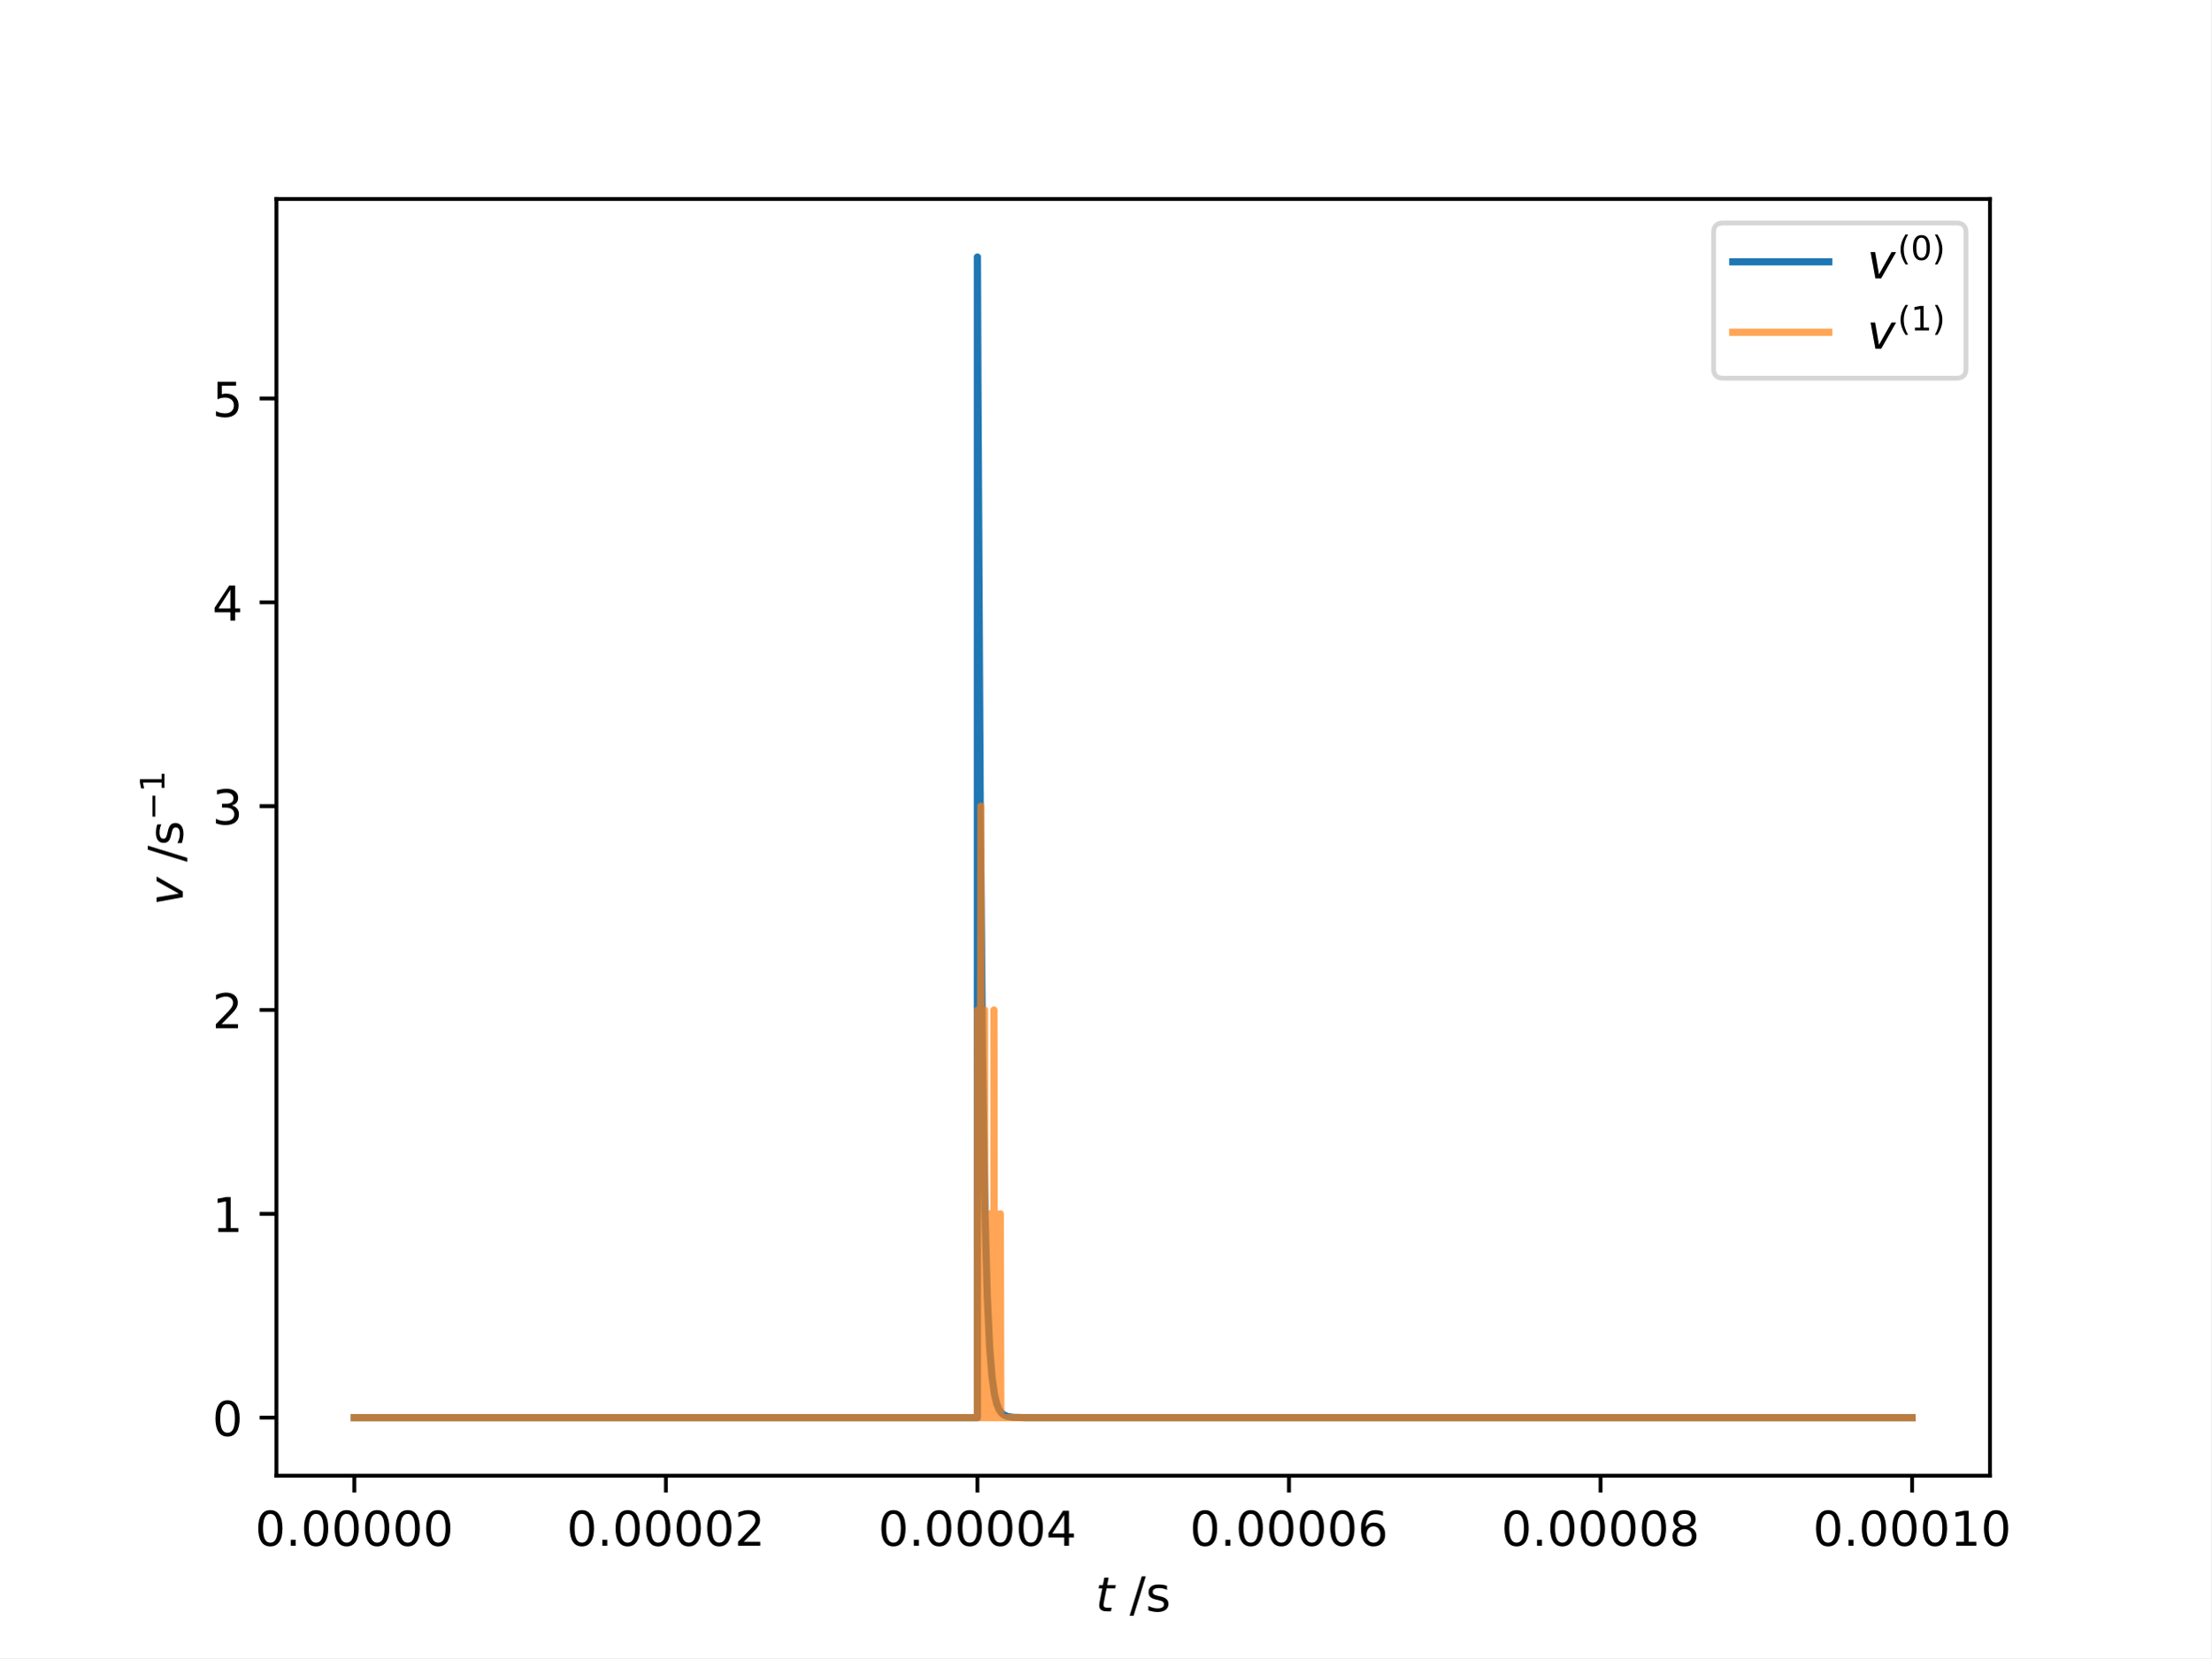
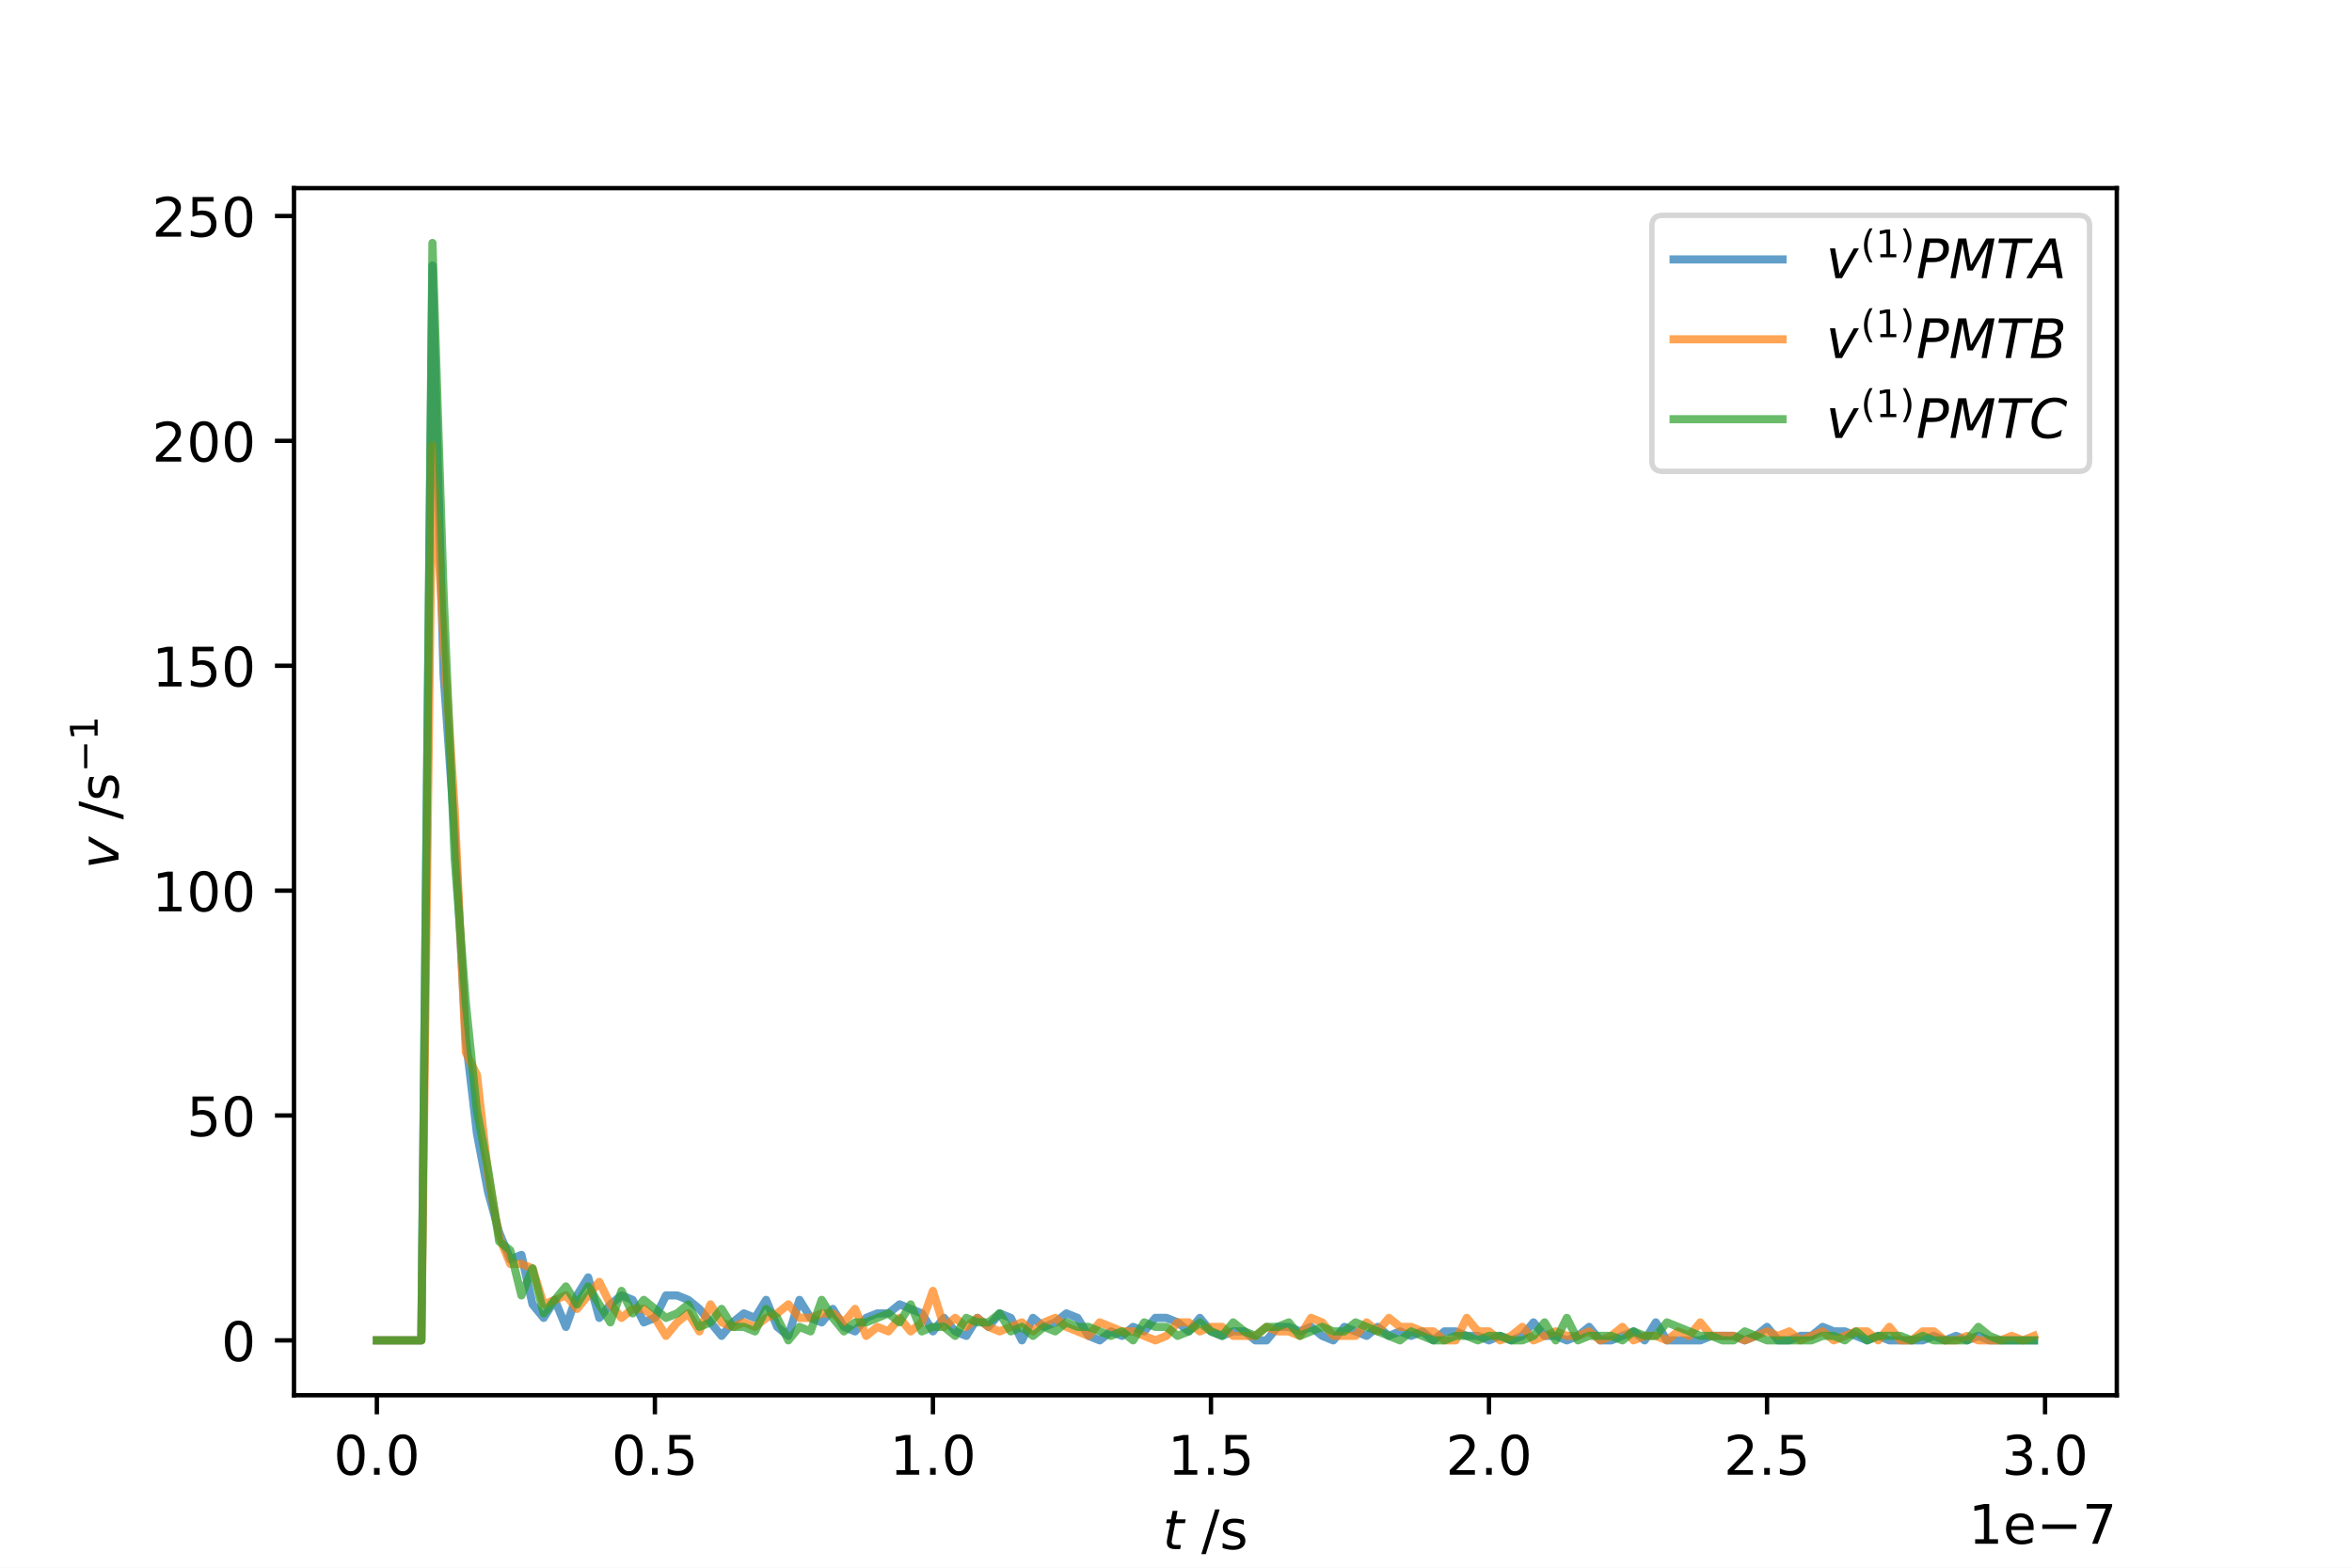
- <svg xmlns="http://www.w3.org/2000/svg" xmlns:xlink="http://www.w3.org/1999/xlink" width="460.8pt" height="345.6pt" viewBox="0 0 460.8 345.6" version="1.1">
+ <svg xmlns="http://www.w3.org/2000/svg" xmlns:xlink="http://www.w3.org/1999/xlink" width="432pt" height="288pt" viewBox="0 0 432 288" version="1.1">
  <defs>
    <style type="text/css">*{stroke-linejoin: round; stroke-linecap: butt}</style>
  </defs>
  <g id="figure_1">
    <g id="patch_1">
-       <path d="M 0 345.6  L 460.8 345.6  L 460.8 0  L 0 0  z " style="fill: #ffffff" />
+       <path d="M 0 288  L 432 288  L 432 0  L 0 0  z " style="fill: #ffffff" />
    </g>
    <g id="axes_1">
      <g id="patch_2">
-         <path d="M 57.6 307.584  L 414.72 307.584  L 414.72 41.472  L 57.6 41.472  z " style="fill: #ffffff" />
+         <path d="M 54 256.32  L 388.8 256.32  L 388.8 34.56  L 54 34.56  z " style="fill: #ffffff" />
      </g>
      <g id="matplotlib.axis_1">
        <g id="xtick_1">
          <g id="line2d_1">
            <defs>
-               <path id="m99e2ef62c1" d="M 0 0  L 0 3.5  " style="stroke: #000000; stroke-width: 0.8" />
-             </defs>
-             <g>
-               <use xlink:href="#m99e2ef62c1" x="73.833" y="307.584" style="stroke: #000000; stroke-width: 0.8" />
+               <path id="m3e3853ee63" d="M 0 0  L 0 3.5  " style="stroke: #000000; stroke-width: 0.8" />
+             </defs>
+             <g>
+               <use xlink:href="#m3e3853ee63" x="69.218" y="256.32" style="stroke: #000000; stroke-width: 0.8" />
            </g>
          </g>
          <g id="text_1">
-             <g transform="translate(53.15617 322.1824) scale(0.1 -0.1)">
+             <g transform="translate(61.26662 270.9184) scale(0.1 -0.1)">
              <defs>
                <path id="DejaVuSans-30" d="M 2034 4250  Q 1547 4250 1301 3770  Q 1056 3291 1056 2328  Q 1056 1369 1301 889  Q 1547 409 2034 409  Q 2525 409 2770 889  Q 3016 1369 3016 2328  Q 3016 3291 2770 3770  Q 2525 4250 2034 4250  z M 2034 4750  Q 2819 4750 3233 4129  Q 3647 3509 3647 2328  Q 3647 1150 3233 529  Q 2819 -91 2034 -91  Q 1250 -91 836 529  Q 422 1150 422 2328  Q 422 3509 836 4129  Q 1250 4750 2034 4750  z " transform="scale(0.015625)" />
                <path id="DejaVuSans-2e" d="M 684 794  L 1344 794  L 1344 0  L 684 0  L 684 794  z " transform="scale(0.015625)" />
              </defs>
              <use xlink:href="#DejaVuSans-30" />
-               <use xlink:href="#DejaVuSans-2e" x="63.623" />
-               <use xlink:href="#DejaVuSans-30" x="95.41" />
-               <use xlink:href="#DejaVuSans-30" x="159.033" />
-               <use xlink:href="#DejaVuSans-30" x="222.656" />
-               <use xlink:href="#DejaVuSans-30" x="286.279" />
-               <use xlink:href="#DejaVuSans-30" x="349.902" />
+               <use xlink:href="#DejaVuSans-2e" transform="translate(63.62305 0)" />
+               <use xlink:href="#DejaVuSans-30" transform="translate(95.41016 0)" />
            </g>
          </g>
        </g>
        <g id="xtick_2">
          <g id="line2d_2">
            <g>
-               <use xlink:href="#m99e2ef62c1" x="138.765" y="307.584" style="stroke: #000000; stroke-width: 0.8" />
+               <use xlink:href="#m3e3853ee63" x="120.286" y="256.32" style="stroke: #000000; stroke-width: 0.8" />
            </g>
          </g>
          <g id="text_2">
-             <g transform="translate(118.0884 322.1824) scale(0.1 -0.1)">
-               <defs>
-                 <path id="DejaVuSans-32" d="M 1228 531  L 3431 531  L 3431 0  L 469 0  L 469 531  Q 828 903 1448 1529  Q 2069 2156 2228 2338  Q 2531 2678 2651 2914  Q 2772 3150 2772 3378  Q 2772 3750 2511 3984  Q 2250 4219 1831 4219  Q 1534 4219 1204 4116  Q 875 4013 500 3803  L 500 4441  Q 881 4594 1212 4672  Q 1544 4750 1819 4750  Q 2544 4750 2975 4387  Q 3406 4025 3406 3419  Q 3406 3131 3298 2873  Q 3191 2616 2906 2266  Q 2828 2175 2409 1742  Q 1991 1309 1228 531  z " transform="scale(0.015625)" />
+             <g transform="translate(112.3343 270.9184) scale(0.1 -0.1)">
+               <defs>
+                 <path id="DejaVuSans-35" d="M 691 4666  L 3169 4666  L 3169 4134  L 1269 4134  L 1269 2991  Q 1406 3038 1543 3061  Q 1681 3084 1819 3084  Q 2600 3084 3056 2656  Q 3513 2228 3513 1497  Q 3513 744 3044 326  Q 2575 -91 1722 -91  Q 1428 -91 1123 -41  Q 819 9 494 109  L 494 744  Q 775 591 1075 516  Q 1375 441 1709 441  Q 2250 441 2565 725  Q 2881 1009 2881 1497  Q 2881 1984 2565 2268  Q 2250 2553 1709 2553  Q 1456 2553 1204 2497  Q 953 2441 691 2322  L 691 4666  z " transform="scale(0.015625)" />
              </defs>
              <use xlink:href="#DejaVuSans-30" />
-               <use xlink:href="#DejaVuSans-2e" x="63.623" />
-               <use xlink:href="#DejaVuSans-30" x="95.41" />
-               <use xlink:href="#DejaVuSans-30" x="159.033" />
-               <use xlink:href="#DejaVuSans-30" x="222.656" />
-               <use xlink:href="#DejaVuSans-30" x="286.279" />
-               <use xlink:href="#DejaVuSans-32" x="349.902" />
+               <use xlink:href="#DejaVuSans-2e" transform="translate(63.62305 0)" />
+               <use xlink:href="#DejaVuSans-35" transform="translate(95.41016 0)" />
            </g>
          </g>
        </g>
        <g id="xtick_3">
          <g id="line2d_3">
            <g>
-               <use xlink:href="#m99e2ef62c1" x="203.697" y="307.584" style="stroke: #000000; stroke-width: 0.8" />
+               <use xlink:href="#m3e3853ee63" x="171.354" y="256.32" style="stroke: #000000; stroke-width: 0.8" />
            </g>
          </g>
          <g id="text_3">
-             <g transform="translate(183.0206 322.1824) scale(0.1 -0.1)">
-               <defs>
-                 <path id="DejaVuSans-34" d="M 2419 4116  L 825 1625  L 2419 1625  L 2419 4116  z M 2253 4666  L 3047 4666  L 3047 1625  L 3713 1625  L 3713 1100  L 3047 1100  L 3047 0  L 2419 0  L 2419 1100  L 313 1100  L 313 1709  L 2253 4666  z " transform="scale(0.015625)" />
-               </defs>
-               <use xlink:href="#DejaVuSans-30" />
-               <use xlink:href="#DejaVuSans-2e" x="63.623" />
-               <use xlink:href="#DejaVuSans-30" x="95.41" />
-               <use xlink:href="#DejaVuSans-30" x="159.033" />
-               <use xlink:href="#DejaVuSans-30" x="222.656" />
-               <use xlink:href="#DejaVuSans-30" x="286.279" />
-               <use xlink:href="#DejaVuSans-34" x="349.902" />
+             <g transform="translate(163.4021 270.9184) scale(0.1 -0.1)">
+               <defs>
+                 <path id="DejaVuSans-31" d="M 794 531  L 1825 531  L 1825 4091  L 703 3866  L 703 4441  L 1819 4666  L 2450 4666  L 2450 531  L 3481 531  L 3481 0  L 794 0  L 794 531  z " transform="scale(0.015625)" />
+               </defs>
+               <use xlink:href="#DejaVuSans-31" />
+               <use xlink:href="#DejaVuSans-2e" transform="translate(63.62305 0)" />
+               <use xlink:href="#DejaVuSans-30" transform="translate(95.41016 0)" />
            </g>
          </g>
        </g>
        <g id="xtick_4">
          <g id="line2d_4">
            <g>
-               <use xlink:href="#m99e2ef62c1" x="268.629" y="307.584" style="stroke: #000000; stroke-width: 0.8" />
+               <use xlink:href="#m3e3853ee63" x="222.421" y="256.32" style="stroke: #000000; stroke-width: 0.8" />
            </g>
          </g>
          <g id="text_4">
-             <g transform="translate(247.9528 322.1824) scale(0.1 -0.1)">
-               <defs>
-                 <path id="DejaVuSans-36" d="M 2113 2584  Q 1688 2584 1439 2293  Q 1191 2003 1191 1497  Q 1191 994 1439 701  Q 1688 409 2113 409  Q 2538 409 2786 701  Q 3034 994 3034 1497  Q 3034 2003 2786 2293  Q 2538 2584 2113 2584  z M 3366 4563  L 3366 3988  Q 3128 4100 2886 4159  Q 2644 4219 2406 4219  Q 1781 4219 1451 3797  Q 1122 3375 1075 2522  Q 1259 2794 1537 2939  Q 1816 3084 2150 3084  Q 2853 3084 3261 2657  Q 3669 2231 3669 1497  Q 3669 778 3244 343  Q 2819 -91 2113 -91  Q 1303 -91 875 529  Q 447 1150 447 2328  Q 447 3434 972 4092  Q 1497 4750 2381 4750  Q 2619 4750 2861 4703  Q 3103 4656 3366 4563  z " transform="scale(0.015625)" />
-               </defs>
-               <use xlink:href="#DejaVuSans-30" />
-               <use xlink:href="#DejaVuSans-2e" x="63.623" />
-               <use xlink:href="#DejaVuSans-30" x="95.41" />
-               <use xlink:href="#DejaVuSans-30" x="159.033" />
-               <use xlink:href="#DejaVuSans-30" x="222.656" />
-               <use xlink:href="#DejaVuSans-30" x="286.279" />
-               <use xlink:href="#DejaVuSans-36" x="349.902" />
+             <g transform="translate(214.4698 270.9184) scale(0.1 -0.1)">
+               <use xlink:href="#DejaVuSans-31" />
+               <use xlink:href="#DejaVuSans-2e" transform="translate(63.62305 0)" />
+               <use xlink:href="#DejaVuSans-35" transform="translate(95.41016 0)" />
            </g>
          </g>
        </g>
        <g id="xtick_5">
          <g id="line2d_5">
            <g>
-               <use xlink:href="#m99e2ef62c1" x="333.562" y="307.584" style="stroke: #000000; stroke-width: 0.8" />
+               <use xlink:href="#m3e3853ee63" x="273.489" y="256.32" style="stroke: #000000; stroke-width: 0.8" />
            </g>
          </g>
          <g id="text_5">
-             <g transform="translate(312.885 322.1824) scale(0.1 -0.1)">
-               <defs>
-                 <path id="DejaVuSans-38" d="M 2034 2216  Q 1584 2216 1326 1975  Q 1069 1734 1069 1313  Q 1069 891 1326 650  Q 1584 409 2034 409  Q 2484 409 2743 651  Q 3003 894 3003 1313  Q 3003 1734 2745 1975  Q 2488 2216 2034 2216  z M 1403 2484  Q 997 2584 770 2862  Q 544 3141 544 3541  Q 544 4100 942 4425  Q 1341 4750 2034 4750  Q 2731 4750 3128 4425  Q 3525 4100 3525 3541  Q 3525 3141 3298 2862  Q 3072 2584 2669 2484  Q 3125 2378 3379 2068  Q 3634 1759 3634 1313  Q 3634 634 3220 271  Q 2806 -91 2034 -91  Q 1263 -91 848 271  Q 434 634 434 1313  Q 434 1759 690 2068  Q 947 2378 1403 2484  z M 1172 3481  Q 1172 3119 1398 2916  Q 1625 2713 2034 2713  Q 2441 2713 2670 2916  Q 2900 3119 2900 3481  Q 2900 3844 2670 4047  Q 2441 4250 2034 4250  Q 1625 4250 1398 4047  Q 1172 3844 1172 3481  z " transform="scale(0.015625)" />
-               </defs>
-               <use xlink:href="#DejaVuSans-30" />
-               <use xlink:href="#DejaVuSans-2e" x="63.623" />
-               <use xlink:href="#DejaVuSans-30" x="95.41" />
-               <use xlink:href="#DejaVuSans-30" x="159.033" />
-               <use xlink:href="#DejaVuSans-30" x="222.656" />
-               <use xlink:href="#DejaVuSans-30" x="286.279" />
-               <use xlink:href="#DejaVuSans-38" x="349.902" />
+             <g transform="translate(265.5375 270.9184) scale(0.1 -0.1)">
+               <defs>
+                 <path id="DejaVuSans-32" d="M 1228 531  L 3431 531  L 3431 0  L 469 0  L 469 531  Q 828 903 1448 1529  Q 2069 2156 2228 2338  Q 2531 2678 2651 2914  Q 2772 3150 2772 3378  Q 2772 3750 2511 3984  Q 2250 4219 1831 4219  Q 1534 4219 1204 4116  Q 875 4013 500 3803  L 500 4441  Q 881 4594 1212 4672  Q 1544 4750 1819 4750  Q 2544 4750 2975 4387  Q 3406 4025 3406 3419  Q 3406 3131 3298 2873  Q 3191 2616 2906 2266  Q 2828 2175 2409 1742  Q 1991 1309 1228 531  z " transform="scale(0.015625)" />
+               </defs>
+               <use xlink:href="#DejaVuSans-32" />
+               <use xlink:href="#DejaVuSans-2e" transform="translate(63.62305 0)" />
+               <use xlink:href="#DejaVuSans-30" transform="translate(95.41016 0)" />
            </g>
          </g>
        </g>
        <g id="xtick_6">
          <g id="line2d_6">
            <g>
-               <use xlink:href="#m99e2ef62c1" x="398.494" y="307.584" style="stroke: #000000; stroke-width: 0.8" />
+               <use xlink:href="#m3e3853ee63" x="324.557" y="256.32" style="stroke: #000000; stroke-width: 0.8" />
            </g>
          </g>
          <g id="text_6">
-             <g transform="translate(377.8172 322.1824) scale(0.1 -0.1)">
-               <defs>
-                 <path id="DejaVuSans-31" d="M 794 531  L 1825 531  L 1825 4091  L 703 3866  L 703 4441  L 1819 4666  L 2450 4666  L 2450 531  L 3481 531  L 3481 0  L 794 0  L 794 531  z " transform="scale(0.015625)" />
-               </defs>
-               <use xlink:href="#DejaVuSans-30" />
-               <use xlink:href="#DejaVuSans-2e" x="63.623" />
-               <use xlink:href="#DejaVuSans-30" x="95.41" />
-               <use xlink:href="#DejaVuSans-30" x="159.033" />
-               <use xlink:href="#DejaVuSans-30" x="222.656" />
-               <use xlink:href="#DejaVuSans-31" x="286.279" />
-               <use xlink:href="#DejaVuSans-30" x="349.902" />
-             </g>
-           </g>
-         </g>
-         <g id="text_7">
-           <g transform="translate(228.31 335.8606) scale(0.1 -0.1)">
+             <g transform="translate(316.6052 270.9184) scale(0.1 -0.1)">
+               <use xlink:href="#DejaVuSans-32" />
+               <use xlink:href="#DejaVuSans-2e" transform="translate(63.62305 0)" />
+               <use xlink:href="#DejaVuSans-35" transform="translate(95.41016 0)" />
+             </g>
+           </g>
+         </g>
+         <g id="xtick_7">
+           <g id="line2d_7">
+             <g>
+               <use xlink:href="#m3e3853ee63" x="375.625" y="256.32" style="stroke: #000000; stroke-width: 0.8" />
+             </g>
+           </g>
+           <g id="text_7">
+             <g transform="translate(367.673 270.9184) scale(0.1 -0.1)">
+               <defs>
+                 <path id="DejaVuSans-33" d="M 2597 2516  Q 3050 2419 3304 2112  Q 3559 1806 3559 1356  Q 3559 666 3084 287  Q 2609 -91 1734 -91  Q 1441 -91 1130 -33  Q 819 25 488 141  L 488 750  Q 750 597 1062 519  Q 1375 441 1716 441  Q 2309 441 2620 675  Q 2931 909 2931 1356  Q 2931 1769 2642 2001  Q 2353 2234 1838 2234  L 1294 2234  L 1294 2753  L 1863 2753  Q 2328 2753 2575 2939  Q 2822 3125 2822 3475  Q 2822 3834 2567 4026  Q 2313 4219 1838 4219  Q 1578 4219 1281 4162  Q 984 4106 628 3988  L 628 4550  Q 988 4650 1302 4700  Q 1616 4750 1894 4750  Q 2613 4750 3031 4423  Q 3450 4097 3450 3541  Q 3450 3153 3228 2886  Q 3006 2619 2597 2516  z " transform="scale(0.015625)" />
+               </defs>
+               <use xlink:href="#DejaVuSans-33" />
+               <use xlink:href="#DejaVuSans-2e" transform="translate(63.62305 0)" />
+               <use xlink:href="#DejaVuSans-30" transform="translate(95.41016 0)" />
+             </g>
+           </g>
+         </g>
+         <g id="text_8">
+           <g transform="translate(213.55 284.5966) scale(0.1 -0.1)">
            <defs>
              <path id="DejaVuSans-Oblique-74" d="M 2706 3500  L 2619 3053  L 1472 3053  L 1100 1153  Q 1081 1047 1072 975  Q 1063 903 1063 863  Q 1063 663 1183 572  Q 1303 481 1569 481  L 2150 481  L 2053 0  L 1503 0  Q 991 0 739 200  Q 488 400 488 806  Q 488 878 497 964  Q 506 1050 525 1153  L 897 3053  L 409 3053  L 500 3500  L 978 3500  L 1172 4494  L 1747 4494  L 1556 3500  L 2706 3500  z " transform="scale(0.015625)" />
              <path id="DejaVuSans-20" transform="scale(0.015625)" />
              <path id="DejaVuSans-2f" d="M 1625 4666  L 2156 4666  L 531 -594  L 0 -594  L 1625 4666  z " transform="scale(0.015625)" />
              <path id="DejaVuSans-73" d="M 2834 3397  L 2834 2853  Q 2591 2978 2328 3040  Q 2066 3103 1784 3103  Q 1356 3103 1142 2972  Q 928 2841 928 2578  Q 928 2378 1081 2264  Q 1234 2150 1697 2047  L 1894 2003  Q 2506 1872 2764 1633  Q 3022 1394 3022 966  Q 3022 478 2636 193  Q 2250 -91 1575 -91  Q 1294 -91 989 -36  Q 684 19 347 128  L 347 722  Q 666 556 975 473  Q 1284 391 1588 391  Q 1994 391 2212 530  Q 2431 669 2431 922  Q 2431 1156 2273 1281  Q 2116 1406 1581 1522  L 1381 1569  Q 847 1681 609 1914  Q 372 2147 372 2553  Q 372 3047 722 3315  Q 1072 3584 1716 3584  Q 2034 3584 2315 3537  Q 2597 3491 2834 3397  z " transform="scale(0.015625)" />
            </defs>
            <use xlink:href="#DejaVuSans-Oblique-74" transform="translate(0 0.09375)" />
            <use xlink:href="#DejaVuSans-20" transform="translate(39.20898 0.09375)" />
            <use xlink:href="#DejaVuSans-2f" transform="translate(70.99609 0.09375)" />
            <use xlink:href="#DejaVuSans-73" transform="translate(104.6875 0.09375)" />
          </g>
        </g>
+         <g id="text_9">
+           <g transform="translate(361.5422 283.5966) scale(0.1 -0.1)">
+             <defs>
+               <path id="DejaVuSans-65" d="M 3597 1894  L 3597 1613  L 953 1613  Q 991 1019 1311 708  Q 1631 397 2203 397  Q 2534 397 2845 478  Q 3156 559 3463 722  L 3463 178  Q 3153 47 2828 -22  Q 2503 -91 2169 -91  Q 1331 -91 842 396  Q 353 884 353 1716  Q 353 2575 817 3079  Q 1281 3584 2069 3584  Q 2775 3584 3186 3129  Q 3597 2675 3597 1894  z M 3022 2063  Q 3016 2534 2758 2815  Q 2500 3097 2075 3097  Q 1594 3097 1305 2825  Q 1016 2553 972 2059  L 3022 2063  z " transform="scale(0.015625)" />
+               <path id="DejaVuSans-2212" d="M 678 2272  L 4684 2272  L 4684 1741  L 678 1741  L 678 2272  z " transform="scale(0.015625)" />
+               <path id="DejaVuSans-37" d="M 525 4666  L 3525 4666  L 3525 4397  L 1831 0  L 1172 0  L 2766 4134  L 525 4134  L 525 4666  z " transform="scale(0.015625)" />
+             </defs>
+             <use xlink:href="#DejaVuSans-31" />
+             <use xlink:href="#DejaVuSans-65" transform="translate(63.62305 0)" />
+             <use xlink:href="#DejaVuSans-2212" transform="translate(125.1465 0)" />
+             <use xlink:href="#DejaVuSans-37" transform="translate(208.9355 0)" />
+           </g>
+         </g>
      </g>
      <g id="matplotlib.axis_2">
        <g id="ytick_1">
-           <g id="line2d_7">
-             <defs>
-               <path id="m02a94d479e" d="M 0 0  L -3.5 0  " style="stroke: #000000; stroke-width: 0.8" />
-             </defs>
-             <g>
-               <use xlink:href="#m02a94d479e" x="57.6" y="295.488" style="stroke: #000000; stroke-width: 0.8" />
-             </g>
-           </g>
-           <g id="text_8">
-             <g transform="translate(44.2375 299.2872) scale(0.1 -0.1)">
+           <g id="line2d_8">
+             <defs>
+               <path id="m2f5e6130ca" d="M 0 0  L -3.5 0  " style="stroke: #000000; stroke-width: 0.8" />
+             </defs>
+             <g>
+               <use xlink:href="#m2f5e6130ca" x="54" y="246.24" style="stroke: #000000; stroke-width: 0.8" />
+             </g>
+           </g>
+           <g id="text_10">
+             <g transform="translate(40.6375 250.0392) scale(0.1 -0.1)">
              <use xlink:href="#DejaVuSans-30" />
            </g>
          </g>
        </g>
        <g id="ytick_2">
-           <g id="line2d_8">
-             <g>
-               <use xlink:href="#m02a94d479e" x="57.6" y="253.001" style="stroke: #000000; stroke-width: 0.8" />
-             </g>
-           </g>
-           <g id="text_9">
-             <g transform="translate(44.2375 256.7998) scale(0.1 -0.1)">
+           <g id="line2d_9">
+             <g>
+               <use xlink:href="#m2f5e6130ca" x="54" y="204.929" style="stroke: #000000; stroke-width: 0.8" />
+             </g>
+           </g>
+           <g id="text_11">
+             <g transform="translate(34.275 208.7277) scale(0.1 -0.1)">
+               <use xlink:href="#DejaVuSans-35" />
+               <use xlink:href="#DejaVuSans-30" transform="translate(63.62305 0)" />
+             </g>
+           </g>
+         </g>
+         <g id="ytick_3">
+           <g id="line2d_10">
+             <g>
+               <use xlink:href="#m2f5e6130ca" x="54" y="163.617" style="stroke: #000000; stroke-width: 0.8" />
+             </g>
+           </g>
+           <g id="text_12">
+             <g transform="translate(27.9125 167.4163) scale(0.1 -0.1)">
              <use xlink:href="#DejaVuSans-31" />
-             </g>
-           </g>
-         </g>
-         <g id="ytick_3">
-           <g id="line2d_9">
-             <g>
-               <use xlink:href="#m02a94d479e" x="57.6" y="210.513" style="stroke: #000000; stroke-width: 0.8" />
-             </g>
-           </g>
-           <g id="text_10">
-             <g transform="translate(44.2375 214.3125) scale(0.1 -0.1)">
+               <use xlink:href="#DejaVuSans-30" transform="translate(63.62305 0)" />
+               <use xlink:href="#DejaVuSans-30" transform="translate(127.2461 0)" />
+             </g>
+           </g>
+         </g>
+         <g id="ytick_4">
+           <g id="line2d_11">
+             <g>
+               <use xlink:href="#m2f5e6130ca" x="54" y="122.306" style="stroke: #000000; stroke-width: 0.8" />
+             </g>
+           </g>
+           <g id="text_13">
+             <g transform="translate(27.9125 126.1048) scale(0.1 -0.1)">
+               <use xlink:href="#DejaVuSans-31" />
+               <use xlink:href="#DejaVuSans-35" transform="translate(63.62305 0)" />
+               <use xlink:href="#DejaVuSans-30" transform="translate(127.2461 0)" />
+             </g>
+           </g>
+         </g>
+         <g id="ytick_5">
+           <g id="line2d_12">
+             <g>
+               <use xlink:href="#m2f5e6130ca" x="54" y="80.994" style="stroke: #000000; stroke-width: 0.8" />
+             </g>
+           </g>
+           <g id="text_14">
+             <g transform="translate(27.9125 84.79332) scale(0.1 -0.1)">
              <use xlink:href="#DejaVuSans-32" />
-             </g>
-           </g>
-         </g>
-         <g id="ytick_4">
-           <g id="line2d_10">
-             <g>
-               <use xlink:href="#m02a94d479e" x="57.6" y="168.026" style="stroke: #000000; stroke-width: 0.8" />
-             </g>
-           </g>
-           <g id="text_11">
-             <g transform="translate(44.2375 171.8251) scale(0.1 -0.1)">
-               <defs>
-                 <path id="DejaVuSans-33" d="M 2597 2516  Q 3050 2419 3304 2112  Q 3559 1806 3559 1356  Q 3559 666 3084 287  Q 2609 -91 1734 -91  Q 1441 -91 1130 -33  Q 819 25 488 141  L 488 750  Q 750 597 1062 519  Q 1375 441 1716 441  Q 2309 441 2620 675  Q 2931 909 2931 1356  Q 2931 1769 2642 2001  Q 2353 2234 1838 2234  L 1294 2234  L 1294 2753  L 1863 2753  Q 2328 2753 2575 2939  Q 2822 3125 2822 3475  Q 2822 3834 2567 4026  Q 2313 4219 1838 4219  Q 1578 4219 1281 4162  Q 984 4106 628 3988  L 628 4550  Q 988 4650 1302 4700  Q 1616 4750 1894 4750  Q 2613 4750 3031 4423  Q 3450 4097 3450 3541  Q 3450 3153 3228 2886  Q 3006 2619 2597 2516  z " transform="scale(0.015625)" />
-               </defs>
-               <use xlink:href="#DejaVuSans-33" />
-             </g>
-           </g>
-         </g>
-         <g id="ytick_5">
-           <g id="line2d_11">
-             <g>
-               <use xlink:href="#m02a94d479e" x="57.6" y="125.538" style="stroke: #000000; stroke-width: 0.8" />
-             </g>
-           </g>
-           <g id="text_12">
-             <g transform="translate(44.2375 129.3377) scale(0.1 -0.1)">
-               <use xlink:href="#DejaVuSans-34" />
+               <use xlink:href="#DejaVuSans-30" transform="translate(63.62305 0)" />
+               <use xlink:href="#DejaVuSans-30" transform="translate(127.2461 0)" />
            </g>
          </g>
        </g>
        <g id="ytick_6">
-           <g id="line2d_12">
-             <g>
-               <use xlink:href="#m02a94d479e" x="57.6" y="83.051" style="stroke: #000000; stroke-width: 0.8" />
-             </g>
-           </g>
-           <g id="text_13">
-             <g transform="translate(44.2375 86.85032) scale(0.1 -0.1)">
-               <defs>
-                 <path id="DejaVuSans-35" d="M 691 4666  L 3169 4666  L 3169 4134  L 1269 4134  L 1269 2991  Q 1406 3038 1543 3061  Q 1681 3084 1819 3084  Q 2600 3084 3056 2656  Q 3513 2228 3513 1497  Q 3513 744 3044 326  Q 2575 -91 1722 -91  Q 1428 -91 1123 -41  Q 819 9 494 109  L 494 744  Q 775 591 1075 516  Q 1375 441 1709 441  Q 2250 441 2565 725  Q 2881 1009 2881 1497  Q 2881 1984 2565 2268  Q 2250 2553 1709 2553  Q 1456 2553 1204 2497  Q 953 2441 691 2322  L 691 4666  z " transform="scale(0.015625)" />
-               </defs>
-               <use xlink:href="#DejaVuSans-35" />
-             </g>
-           </g>
-         </g>
-         <g id="text_14">
-           <g transform="translate(38.15781 188.728) rotate(-90) scale(0.1 -0.1)">
+           <g id="line2d_13">
+             <g>
+               <use xlink:href="#m2f5e6130ca" x="54" y="39.683" style="stroke: #000000; stroke-width: 0.8" />
+             </g>
+           </g>
+           <g id="text_15">
+             <g transform="translate(27.9125 43.48184) scale(0.1 -0.1)">
+               <use xlink:href="#DejaVuSans-32" />
+               <use xlink:href="#DejaVuSans-35" transform="translate(63.62305 0)" />
+               <use xlink:href="#DejaVuSans-30" transform="translate(127.2461 0)" />
+             </g>
+           </g>
+         </g>
+         <g id="text_16">
+           <g transform="translate(21.83281 159.64) rotate(-90) scale(0.1 -0.1)">
            <defs>
              <path id="DejaVuSans-Oblique-76" d="M 459 3500  L 1069 3500  L 1581 525  L 3256 3500  L 3866 3500  L 1875 0  L 1100 0  L 459 3500  z " transform="scale(0.015625)" />
-               <path id="DejaVuSans-2212" d="M 678 2272  L 4684 2272  L 4684 1741  L 678 1741  L 678 2272  z " transform="scale(0.015625)" />
            </defs>
            <use xlink:href="#DejaVuSans-Oblique-76" transform="translate(0 0.684375)" />
            <use xlink:href="#DejaVuSans-20" transform="translate(59.17969 0.684375)" />
            <use xlink:href="#DejaVuSans-2f" transform="translate(90.9668 0.684375)" />
            <use xlink:href="#DejaVuSans-73" transform="translate(124.6582 0.684375)" />
            <use xlink:href="#DejaVuSans-2212" transform="translate(177.7148 38.96563) scale(0.7)" />
            <use xlink:href="#DejaVuSans-31" transform="translate(236.3672 38.96563) scale(0.7)" />
          </g>
        </g>
      </g>
-       <g id="line2d_13">
-         <path d="M 73.833 295.488  L 203.691 295.488  L 203.697 53.568  L 203.801 79.695  L 204.288 169.195  L 204.775 221.575  L 205.262 252.23  L 205.749 270.171  L 206.236 280.671  L 206.729 286.878  L 207.223 290.485  L 207.716 292.581  L 208.216 293.811  L 208.742 294.548  L 209.327 294.994  L 210.067 295.269  L 211.184 295.424  L 213.612 295.484  L 237.384 295.488  L 398.487 295.488  L 398.487 295.488  " clip-path="url(#pbecc61539e)" style="fill: none; stroke: #1f77b4; stroke-width: 1.5; stroke-linecap: square" />
-       </g>
      <g id="line2d_14">
-         <path d="M 73.833 295.488  L 203.697 295.488  L 203.749 210.513  L 203.814 253.001  L 203.866 210.513  L 203.931 295.488  L 203.95 295.488  L 203.996 253.001  L 204.061 295.488  L 204.074 295.488  L 204.184 253.001  L 204.295 295.488  L 204.418 168.026  L 204.528 295.488  L 204.535 253.001  L 204.632 210.513  L 204.645 295.488  L 204.743 253.001  L 204.756 295.488  L 204.775 295.488  L 204.866 253.001  L 204.885 295.488  L 204.918 295.488  L 205.015 253.001  L 205.028 295.488  L 205.048 295.488  L 205.158 253.001  L 205.197 210.513  L 205.269 295.488  L 205.275 253.001  L 205.379 295.488  L 205.528 295.488  L 205.587 253.001  L 205.639 295.488  L 205.665 295.488  L 205.781 253.001  L 205.898 295.488  L 206.054 295.488  L 206.061 253.001  L 206.165 295.488  L 206.171 295.488  L 206.184 253.001  L 206.281 295.488  L 206.327 295.488  L 206.333 253.001  L 206.437 295.488  L 206.548 295.488  L 206.639 253.001  L 206.658 295.488  L 206.95 295.488  L 206.957 253.001  L 207.061 295.488  L 207.132 295.488  L 207.139 210.513  L 207.242 295.488  L 207.626 295.488  L 207.632 253.001  L 207.736 295.488  L 208.463 295.488  L 208.47 253.001  L 208.574 295.488  L 398.487 295.488  L 398.487 295.488  " clip-path="url(#pbecc61539e)" style="fill: none; stroke: #ff7f0e; stroke-opacity: 0.7; stroke-width: 1.5; stroke-linecap: square" />
+         <path d="M 69.218 246.24  L 77.389 246.24  L 79.432 48.771  L 81.474 123.958  L 83.517 152.876  L 85.56 190.883  L 87.603 208.233  L 89.645 218.974  L 91.688 226.41  L 93.731 231.368  L 95.773 230.542  L 97.816 239.63  L 99.859 242.109  L 101.902 238.804  L 103.944 243.761  L 105.987 237.978  L 108.03 234.673  L 110.072 242.109  L 112.115 239.63  L 114.158 237.978  L 116.2 238.804  L 118.243 242.935  L 120.286 242.109  L 122.329 237.978  L 124.371 237.978  L 126.414 238.804  L 128.457 240.456  L 132.542 245.414  L 134.585 242.935  L 136.628 241.283  L 138.67 242.109  L 140.713 238.804  L 142.756 243.761  L 144.798 245.414  L 146.841 238.804  L 148.884 242.109  L 150.927 242.935  L 152.969 240.456  L 155.012 243.761  L 157.055 244.588  L 159.097 242.109  L 161.14 241.283  L 163.183 241.283  L 165.226 239.63  L 169.311 241.283  L 171.354 244.588  L 173.396 242.109  L 175.439 244.588  L 177.482 245.414  L 179.524 242.109  L 181.567 243.761  L 183.61 241.283  L 185.653 242.109  L 187.695 246.24  L 189.738 242.109  L 191.781 243.761  L 193.823 242.935  L 195.866 241.283  L 197.909 242.109  L 199.952 245.414  L 201.994 246.24  L 204.037 244.588  L 206.08 245.414  L 208.122 243.761  L 210.165 244.588  L 212.208 242.109  L 214.251 242.109  L 216.293 242.935  L 218.336 244.588  L 220.379 242.109  L 222.421 244.588  L 224.464 245.414  L 226.507 244.588  L 228.549 244.588  L 230.592 246.24  L 232.635 246.24  L 234.678 243.761  L 236.72 243.761  L 238.763 244.588  L 240.806 243.761  L 242.848 245.414  L 244.891 246.24  L 246.934 243.761  L 251.019 245.414  L 253.062 243.761  L 255.105 245.414  L 257.147 244.588  L 259.19 245.414  L 261.233 244.588  L 263.276 246.24  L 265.318 244.588  L 267.361 244.588  L 269.404 245.414  L 271.446 245.414  L 273.489 246.24  L 275.532 245.414  L 277.574 246.24  L 279.617 245.414  L 281.66 242.935  L 283.703 245.414  L 285.745 245.414  L 287.788 246.24  L 289.831 245.414  L 291.873 243.761  L 293.916 246.24  L 295.959 246.24  L 300.044 244.588  L 302.087 246.24  L 304.13 242.935  L 306.172 246.24  L 312.301 246.24  L 314.343 245.414  L 318.429 245.414  L 320.471 246.24  L 322.514 245.414  L 324.557 243.761  L 326.6 246.24  L 328.642 246.24  L 330.685 245.414  L 332.728 245.414  L 334.77 243.761  L 336.813 244.588  L 338.856 244.588  L 342.941 246.24  L 344.984 245.414  L 347.027 246.24  L 353.155 246.24  L 355.197 245.414  L 357.24 246.24  L 359.283 245.414  L 361.326 246.24  L 363.368 245.414  L 365.411 246.24  L 373.582 246.24  L 373.582 246.24  " clip-path="url(#pba9537777e)" style="fill: none; stroke: #1f77b4; stroke-opacity: 0.7; stroke-width: 1.5; stroke-linecap: square" />
+       </g>
+       <g id="line2d_15">
+         <path d="M 69.218 246.24  L 77.389 246.24  L 79.432 81.82  L 81.474 117.348  L 83.517 148.745  L 85.56 193.361  L 87.603 197.492  L 89.645 215.67  L 91.688 227.237  L 93.731 232.194  L 95.773 232.194  L 97.816 233.02  L 99.859 239.63  L 103.944 237.978  L 105.987 240.456  L 110.072 235.499  L 112.115 239.63  L 114.158 242.109  L 116.2 240.456  L 118.243 240.456  L 120.286 242.109  L 122.329 245.414  L 124.371 242.935  L 126.414 241.283  L 128.457 244.588  L 130.499 239.63  L 132.542 242.935  L 134.585 243.761  L 136.628 242.935  L 138.67 243.761  L 140.713 242.109  L 142.756 241.283  L 144.798 239.63  L 146.841 242.109  L 148.884 242.109  L 150.927 241.283  L 152.969 241.283  L 155.012 242.935  L 157.055 240.456  L 159.097 245.414  L 161.14 243.761  L 163.183 244.588  L 165.226 242.109  L 167.268 244.588  L 169.311 242.935  L 171.354 237.151  L 173.396 243.761  L 175.439 242.109  L 177.482 243.761  L 179.524 242.109  L 181.567 243.761  L 183.61 244.588  L 187.695 242.935  L 189.738 244.588  L 191.781 242.935  L 193.823 242.109  L 195.866 243.761  L 199.952 245.414  L 201.994 242.935  L 206.08 244.588  L 208.122 244.588  L 212.208 246.24  L 214.251 245.414  L 216.293 242.935  L 218.336 242.935  L 220.379 244.588  L 222.421 243.761  L 224.464 243.761  L 226.507 245.414  L 230.592 245.414  L 232.635 243.761  L 234.678 244.588  L 236.72 244.588  L 238.763 245.414  L 240.806 242.109  L 242.848 242.935  L 244.891 245.414  L 248.977 245.414  L 251.019 242.935  L 253.062 244.588  L 255.105 242.109  L 257.147 243.761  L 259.19 243.761  L 261.233 244.588  L 263.276 244.588  L 265.318 246.24  L 267.361 246.24  L 269.404 242.109  L 271.446 244.588  L 273.489 244.588  L 275.532 246.24  L 277.574 245.414  L 279.617 243.761  L 281.66 246.24  L 285.745 244.588  L 287.788 245.414  L 289.831 245.414  L 291.873 244.588  L 293.916 246.24  L 295.959 245.414  L 298.002 243.761  L 300.044 246.24  L 302.087 245.414  L 304.13 245.414  L 306.172 246.24  L 308.215 244.588  L 310.258 245.414  L 312.301 242.935  L 314.343 245.414  L 318.429 245.414  L 320.471 246.24  L 324.557 244.588  L 326.6 245.414  L 328.642 244.588  L 330.685 246.24  L 334.77 244.588  L 336.813 246.24  L 340.898 244.588  L 342.941 244.588  L 344.984 246.24  L 347.027 243.761  L 349.069 246.24  L 351.112 246.24  L 353.155 244.588  L 355.197 244.588  L 357.24 246.24  L 359.283 246.24  L 361.326 245.414  L 363.368 246.24  L 367.454 246.24  L 369.496 245.414  L 371.539 246.24  L 373.582 245.414  L 373.582 245.414  " clip-path="url(#pba9537777e)" style="fill: none; stroke: #ff7f0e; stroke-opacity: 0.7; stroke-width: 1.5; stroke-linecap: square" />
+       </g>
+       <g id="line2d_16">
+         <path d="M 69.218 246.24  L 77.389 246.24  L 79.432 44.64  L 81.474 109.086  L 83.517 157.833  L 85.56 184.273  L 87.603 204.102  L 89.645 214.843  L 91.688 228.063  L 93.731 229.715  L 95.773 237.978  L 97.816 233.02  L 99.859 241.283  L 103.944 236.325  L 105.987 239.63  L 108.03 236.325  L 112.115 242.935  L 114.158 237.151  L 116.2 241.283  L 118.243 238.804  L 122.329 242.109  L 124.371 241.283  L 126.414 239.63  L 128.457 243.761  L 130.499 242.935  L 132.542 240.456  L 134.585 243.761  L 136.628 243.761  L 138.67 244.588  L 140.713 240.456  L 142.756 242.109  L 144.798 246.24  L 146.841 243.761  L 148.884 244.588  L 150.927 238.804  L 152.969 242.109  L 155.012 244.588  L 157.055 242.935  L 159.097 242.935  L 163.183 241.283  L 165.226 242.935  L 167.268 239.63  L 169.311 244.588  L 171.354 243.761  L 173.396 243.761  L 175.439 245.414  L 177.482 242.109  L 179.524 242.935  L 181.567 242.935  L 183.61 241.283  L 185.653 244.588  L 187.695 243.761  L 189.738 245.414  L 191.781 243.761  L 193.823 244.588  L 195.866 242.935  L 197.909 243.761  L 199.952 243.761  L 204.037 245.414  L 206.08 244.588  L 208.122 246.24  L 210.165 242.935  L 212.208 243.761  L 214.251 243.761  L 216.293 245.414  L 218.336 244.588  L 220.379 242.935  L 222.421 244.588  L 224.464 245.414  L 226.507 242.935  L 228.549 244.588  L 230.592 245.414  L 232.635 243.761  L 234.678 243.761  L 236.72 242.935  L 238.763 245.414  L 242.848 243.761  L 244.891 244.588  L 246.934 244.588  L 248.977 242.935  L 257.147 246.24  L 259.19 244.588  L 263.276 246.24  L 265.318 246.24  L 267.361 245.414  L 269.404 245.414  L 271.446 246.24  L 273.489 245.414  L 275.532 245.414  L 277.574 246.24  L 279.617 246.24  L 281.66 245.414  L 283.703 242.935  L 285.745 246.24  L 287.788 242.109  L 289.831 246.24  L 291.873 245.414  L 295.959 245.414  L 298.002 246.24  L 300.044 244.588  L 302.087 245.414  L 304.13 245.414  L 306.172 242.935  L 312.301 245.414  L 314.343 245.414  L 316.386 246.24  L 318.429 246.24  L 320.471 244.588  L 324.557 246.24  L 332.728 246.24  L 334.77 245.414  L 336.813 245.414  L 338.856 246.24  L 340.898 244.588  L 342.941 246.24  L 344.984 245.414  L 349.069 245.414  L 351.112 246.24  L 353.155 245.414  L 355.197 246.24  L 361.326 246.24  L 363.368 243.761  L 365.411 245.414  L 367.454 246.24  L 373.582 246.24  L 373.582 246.24  " clip-path="url(#pba9537777e)" style="fill: none; stroke: #2ca02c; stroke-opacity: 0.7; stroke-width: 1.5; stroke-linecap: square" />
      </g>
      <g id="patch_3">
-         <path d="M 57.6 307.584  L 57.6 41.472  " style="fill: none; stroke: #000000; stroke-width: 0.8; stroke-linejoin: miter; stroke-linecap: square" />
+         <path d="M 54 256.32  L 54 34.56  " style="fill: none; stroke: #000000; stroke-width: 0.8; stroke-linejoin: miter; stroke-linecap: square" />
      </g>
      <g id="patch_4">
-         <path d="M 414.72 307.584  L 414.72 41.472  " style="fill: none; stroke: #000000; stroke-width: 0.8; stroke-linejoin: miter; stroke-linecap: square" />
+         <path d="M 388.8 256.32  L 388.8 34.56  " style="fill: none; stroke: #000000; stroke-width: 0.8; stroke-linejoin: miter; stroke-linecap: square" />
      </g>
      <g id="patch_5">
-         <path d="M 57.6 307.584  L 414.72 307.584  " style="fill: none; stroke: #000000; stroke-width: 0.8; stroke-linejoin: miter; stroke-linecap: square" />
+         <path d="M 54 256.32  L 388.8 256.32  " style="fill: none; stroke: #000000; stroke-width: 0.8; stroke-linejoin: miter; stroke-linecap: square" />
      </g>
      <g id="patch_6">
-         <path d="M 57.6 41.472  L 414.72 41.472  " style="fill: none; stroke: #000000; stroke-width: 0.8; stroke-linejoin: miter; stroke-linecap: square" />
+         <path d="M 54 34.56  L 388.8 34.56  " style="fill: none; stroke: #000000; stroke-width: 0.8; stroke-linejoin: miter; stroke-linecap: square" />
      </g>
      <g id="legend_1">
        <g id="patch_7">
-           <path d="M 359.12 78.828  L 407.72 78.828  Q 409.72 78.828 409.72 76.828  L 409.72 48.472  Q 409.72 46.472 407.72 46.472  L 359.12 46.472  Q 357.12 46.472 357.12 48.472  L 357.12 76.828  Q 357.12 78.828 359.12 78.828  z " style="fill: #ffffff; opacity: 0.8; stroke: #cccccc; stroke-linejoin: miter" />
-         </g>
-         <g id="line2d_15">
-           <path d="M 361.12 54.57  L 371.12 54.57  L 381.12 54.57  " style="fill: none; stroke: #1f77b4; stroke-width: 1.5; stroke-linecap: square" />
-         </g>
-         <g id="text_15">
-           <g transform="translate(389.12 58.07044) scale(0.1 -0.1)">
+           <path d="M 305.4 86.594  L 381.8 86.594  Q 383.8 86.594 383.8 84.594  L 383.8 41.56  Q 383.8 39.56 381.8 39.56  L 305.4 39.56  Q 303.4 39.56 303.4 41.56  L 303.4 84.594  Q 303.4 86.594 305.4 86.594  z " style="fill: #ffffff; opacity: 0.8; stroke: #cccccc; stroke-linejoin: miter" />
+         </g>
+         <g id="line2d_17">
+           <path d="M 307.4 47.658  L 317.4 47.658  L 327.4 47.658  " style="fill: none; stroke: #1f77b4; stroke-opacity: 0.7; stroke-width: 1.5; stroke-linecap: square" />
+         </g>
+         <g id="text_17">
+           <g transform="translate(335.4 51.15844) scale(0.1 -0.1)">
            <defs>
              <path id="DejaVuSans-28" d="M 1984 4856  Q 1566 4138 1362 3434  Q 1159 2731 1159 2009  Q 1159 1288 1364 580  Q 1569 -128 1984 -844  L 1484 -844  Q 1016 -109 783 600  Q 550 1309 550 2009  Q 550 2706 781 3412  Q 1013 4119 1484 4856  L 1984 4856  z " transform="scale(0.015625)" />
              <path id="DejaVuSans-29" d="M 513 4856  L 1013 4856  Q 1481 4119 1714 3412  Q 1947 2706 1947 2009  Q 1947 1309 1714 600  Q 1481 -109 1013 -844  L 513 -844  Q 928 -128 1133 580  Q 1338 1288 1338 2009  Q 1338 2731 1133 3434  Q 928 4138 513 4856  z " transform="scale(0.015625)" />
-             </defs>
-             <use xlink:href="#DejaVuSans-Oblique-76" transform="translate(0 0.60625)" />
-             <use xlink:href="#DejaVuSans-28" transform="translate(63.64583 38.8875) scale(0.7)" />
-             <use xlink:href="#DejaVuSans-30" transform="translate(90.9554 38.8875) scale(0.7)" />
-             <use xlink:href="#DejaVuSans-29" transform="translate(135.4915 38.8875) scale(0.7)" />
-           </g>
-         </g>
-         <g id="line2d_16">
-           <path d="M 361.12 69.249  L 371.12 69.249  L 381.12 69.249  " style="fill: none; stroke: #ff7f0e; stroke-opacity: 0.7; stroke-width: 1.5; stroke-linecap: square" />
-         </g>
-         <g id="text_16">
-           <g transform="translate(389.12 72.74856) scale(0.1 -0.1)">
+               <path id="DejaVuSans-Oblique-50" d="M 1081 4666  L 2541 4666  Q 3178 4666 3512 4369  Q 3847 4072 3847 3500  Q 3847 2731 3353 2303  Q 2859 1875 1966 1875  L 1172 1875  L 806 0  L 172 0  L 1081 4666  z M 1613 4147  L 1275 2394  L 2069 2394  Q 2606 2394 2893 2669  Q 3181 2944 3181 3456  Q 3181 3784 2986 3965  Q 2791 4147 2438 4147  L 1613 4147  z " transform="scale(0.015625)" />
+               <path id="DejaVuSans-Oblique-4d" d="M 1081 4666  L 2028 4666  L 2572 1522  L 4378 4666  L 5350 4666  L 4441 0  L 3828 0  L 4622 4091  L 2791 897  L 2175 897  L 1581 4103  L 788 0  L 172 0  L 1081 4666  z " transform="scale(0.015625)" />
+               <path id="DejaVuSans-Oblique-54" d="M 378 4666  L 4325 4666  L 4225 4134  L 2559 4134  L 1759 0  L 1125 0  L 1925 4134  L 275 4134  L 378 4666  z " transform="scale(0.015625)" />
+               <path id="DejaVuSans-Oblique-41" d="M 2356 4666  L 3072 4666  L 3938 0  L 3278 0  L 3084 1197  L 984 1197  L 325 0  L -341 0  L 2356 4666  z M 2584 4044  L 1275 1722  L 2988 1722  L 2584 4044  z " transform="scale(0.015625)" />
+             </defs>
            <use xlink:href="#DejaVuSans-Oblique-76" transform="translate(0 0.60625)" />
            <use xlink:href="#DejaVuSans-28" transform="translate(63.64583 38.8875) scale(0.7)" />
            <use xlink:href="#DejaVuSans-31" transform="translate(90.9554 38.8875) scale(0.7)" />
            <use xlink:href="#DejaVuSans-29" transform="translate(135.4915 38.8875) scale(0.7)" />
+             <use xlink:href="#DejaVuSans-Oblique-50" transform="translate(165.5355 0.60625)" />
+             <use xlink:href="#DejaVuSans-Oblique-4d" transform="translate(225.8382 0.60625)" />
+             <use xlink:href="#DejaVuSans-Oblique-54" transform="translate(312.1175 0.60625)" />
+             <use xlink:href="#DejaVuSans-Oblique-41" transform="translate(373.2015 0.60625)" />
+           </g>
+         </g>
+         <g id="line2d_18">
+           <path d="M 307.4 62.337  L 317.4 62.337  L 327.4 62.337  " style="fill: none; stroke: #ff7f0e; stroke-opacity: 0.7; stroke-width: 1.5; stroke-linecap: square" />
+         </g>
+         <g id="text_18">
+           <g transform="translate(335.4 65.83656) scale(0.1 -0.1)">
+             <defs>
+               <path id="DejaVuSans-Oblique-42" d="M 1081 4666  L 2694 4666  Q 3350 4666 3675 4422  Q 4000 4178 4000 3688  Q 4000 3238 3720 2911  Q 3441 2584 2988 2516  Q 3375 2428 3569 2181  Q 3763 1934 3763 1522  Q 3763 819 3242 409  Q 2722 0 1819 0  L 172 0  L 1081 4666  z M 1234 2228  L 903 519  L 1919 519  Q 2491 519 2800 781  Q 3109 1044 3109 1522  Q 3109 1891 2904 2059  Q 2700 2228 2247 2228  L 1234 2228  z M 1606 4147  L 1331 2741  L 2272 2741  Q 2775 2741 3058 2959  Q 3341 3178 3341 3566  Q 3341 3869 3150 4008  Q 2959 4147 2541 4147  L 1606 4147  z " transform="scale(0.015625)" />
+             </defs>
+             <use xlink:href="#DejaVuSans-Oblique-76" transform="translate(0 0.60625)" />
+             <use xlink:href="#DejaVuSans-28" transform="translate(63.64583 38.8875) scale(0.7)" />
+             <use xlink:href="#DejaVuSans-31" transform="translate(90.9554 38.8875) scale(0.7)" />
+             <use xlink:href="#DejaVuSans-29" transform="translate(135.4915 38.8875) scale(0.7)" />
+             <use xlink:href="#DejaVuSans-Oblique-50" transform="translate(165.5355 0.60625)" />
+             <use xlink:href="#DejaVuSans-Oblique-4d" transform="translate(225.8382 0.60625)" />
+             <use xlink:href="#DejaVuSans-Oblique-54" transform="translate(312.1175 0.60625)" />
+             <use xlink:href="#DejaVuSans-Oblique-42" transform="translate(373.2015 0.60625)" />
+           </g>
+         </g>
+         <g id="line2d_19">
+           <path d="M 307.4 77.015  L 317.4 77.015  L 327.4 77.015  " style="fill: none; stroke: #2ca02c; stroke-opacity: 0.7; stroke-width: 1.5; stroke-linecap: square" />
+         </g>
+         <g id="text_19">
+           <g transform="translate(335.4 80.51469) scale(0.1 -0.1)">
+             <defs>
+               <path id="DejaVuSans-Oblique-43" d="M 4447 4306  L 4319 3641  Q 4019 3944 3683 4091  Q 3347 4238 2956 4238  Q 2422 4238 2017 3981  Q 1613 3725 1319 3200  Q 1131 2863 1032 2486  Q 934 2109 934 1728  Q 934 1091 1264 756  Q 1594 422 2222 422  Q 2656 422 3056 561  Q 3456 700 3834 978  L 3688 231  Q 3316 72 2936 -9  Q 2556 -91 2175 -91  Q 1278 -91 773 396  Q 269 884 269 1753  Q 269 2309 461 2846  Q 653 3384 1013 3828  Q 1394 4300 1883 4525  Q 2372 4750 3022 4750  Q 3422 4750 3780 4639  Q 4138 4528 4447 4306  z " transform="scale(0.015625)" />
+             </defs>
+             <use xlink:href="#DejaVuSans-Oblique-76" transform="translate(0 0.60625)" />
+             <use xlink:href="#DejaVuSans-28" transform="translate(63.64583 38.8875) scale(0.7)" />
+             <use xlink:href="#DejaVuSans-31" transform="translate(90.9554 38.8875) scale(0.7)" />
+             <use xlink:href="#DejaVuSans-29" transform="translate(135.4915 38.8875) scale(0.7)" />
+             <use xlink:href="#DejaVuSans-Oblique-50" transform="translate(165.5355 0.60625)" />
+             <use xlink:href="#DejaVuSans-Oblique-4d" transform="translate(225.8382 0.60625)" />
+             <use xlink:href="#DejaVuSans-Oblique-54" transform="translate(312.1175 0.60625)" />
+             <use xlink:href="#DejaVuSans-Oblique-43" transform="translate(373.2015 0.60625)" />
          </g>
        </g>
      </g>
    </g>
  </g>
  <defs>
-     <clipPath id="pbecc61539e">
-       <rect x="57.6" y="41.472" width="357.12" height="266.112" />
+     <clipPath id="pba9537777e">
+       <rect x="54" y="34.56" width="334.8" height="221.76" />
    </clipPath>
  </defs>
</svg>
